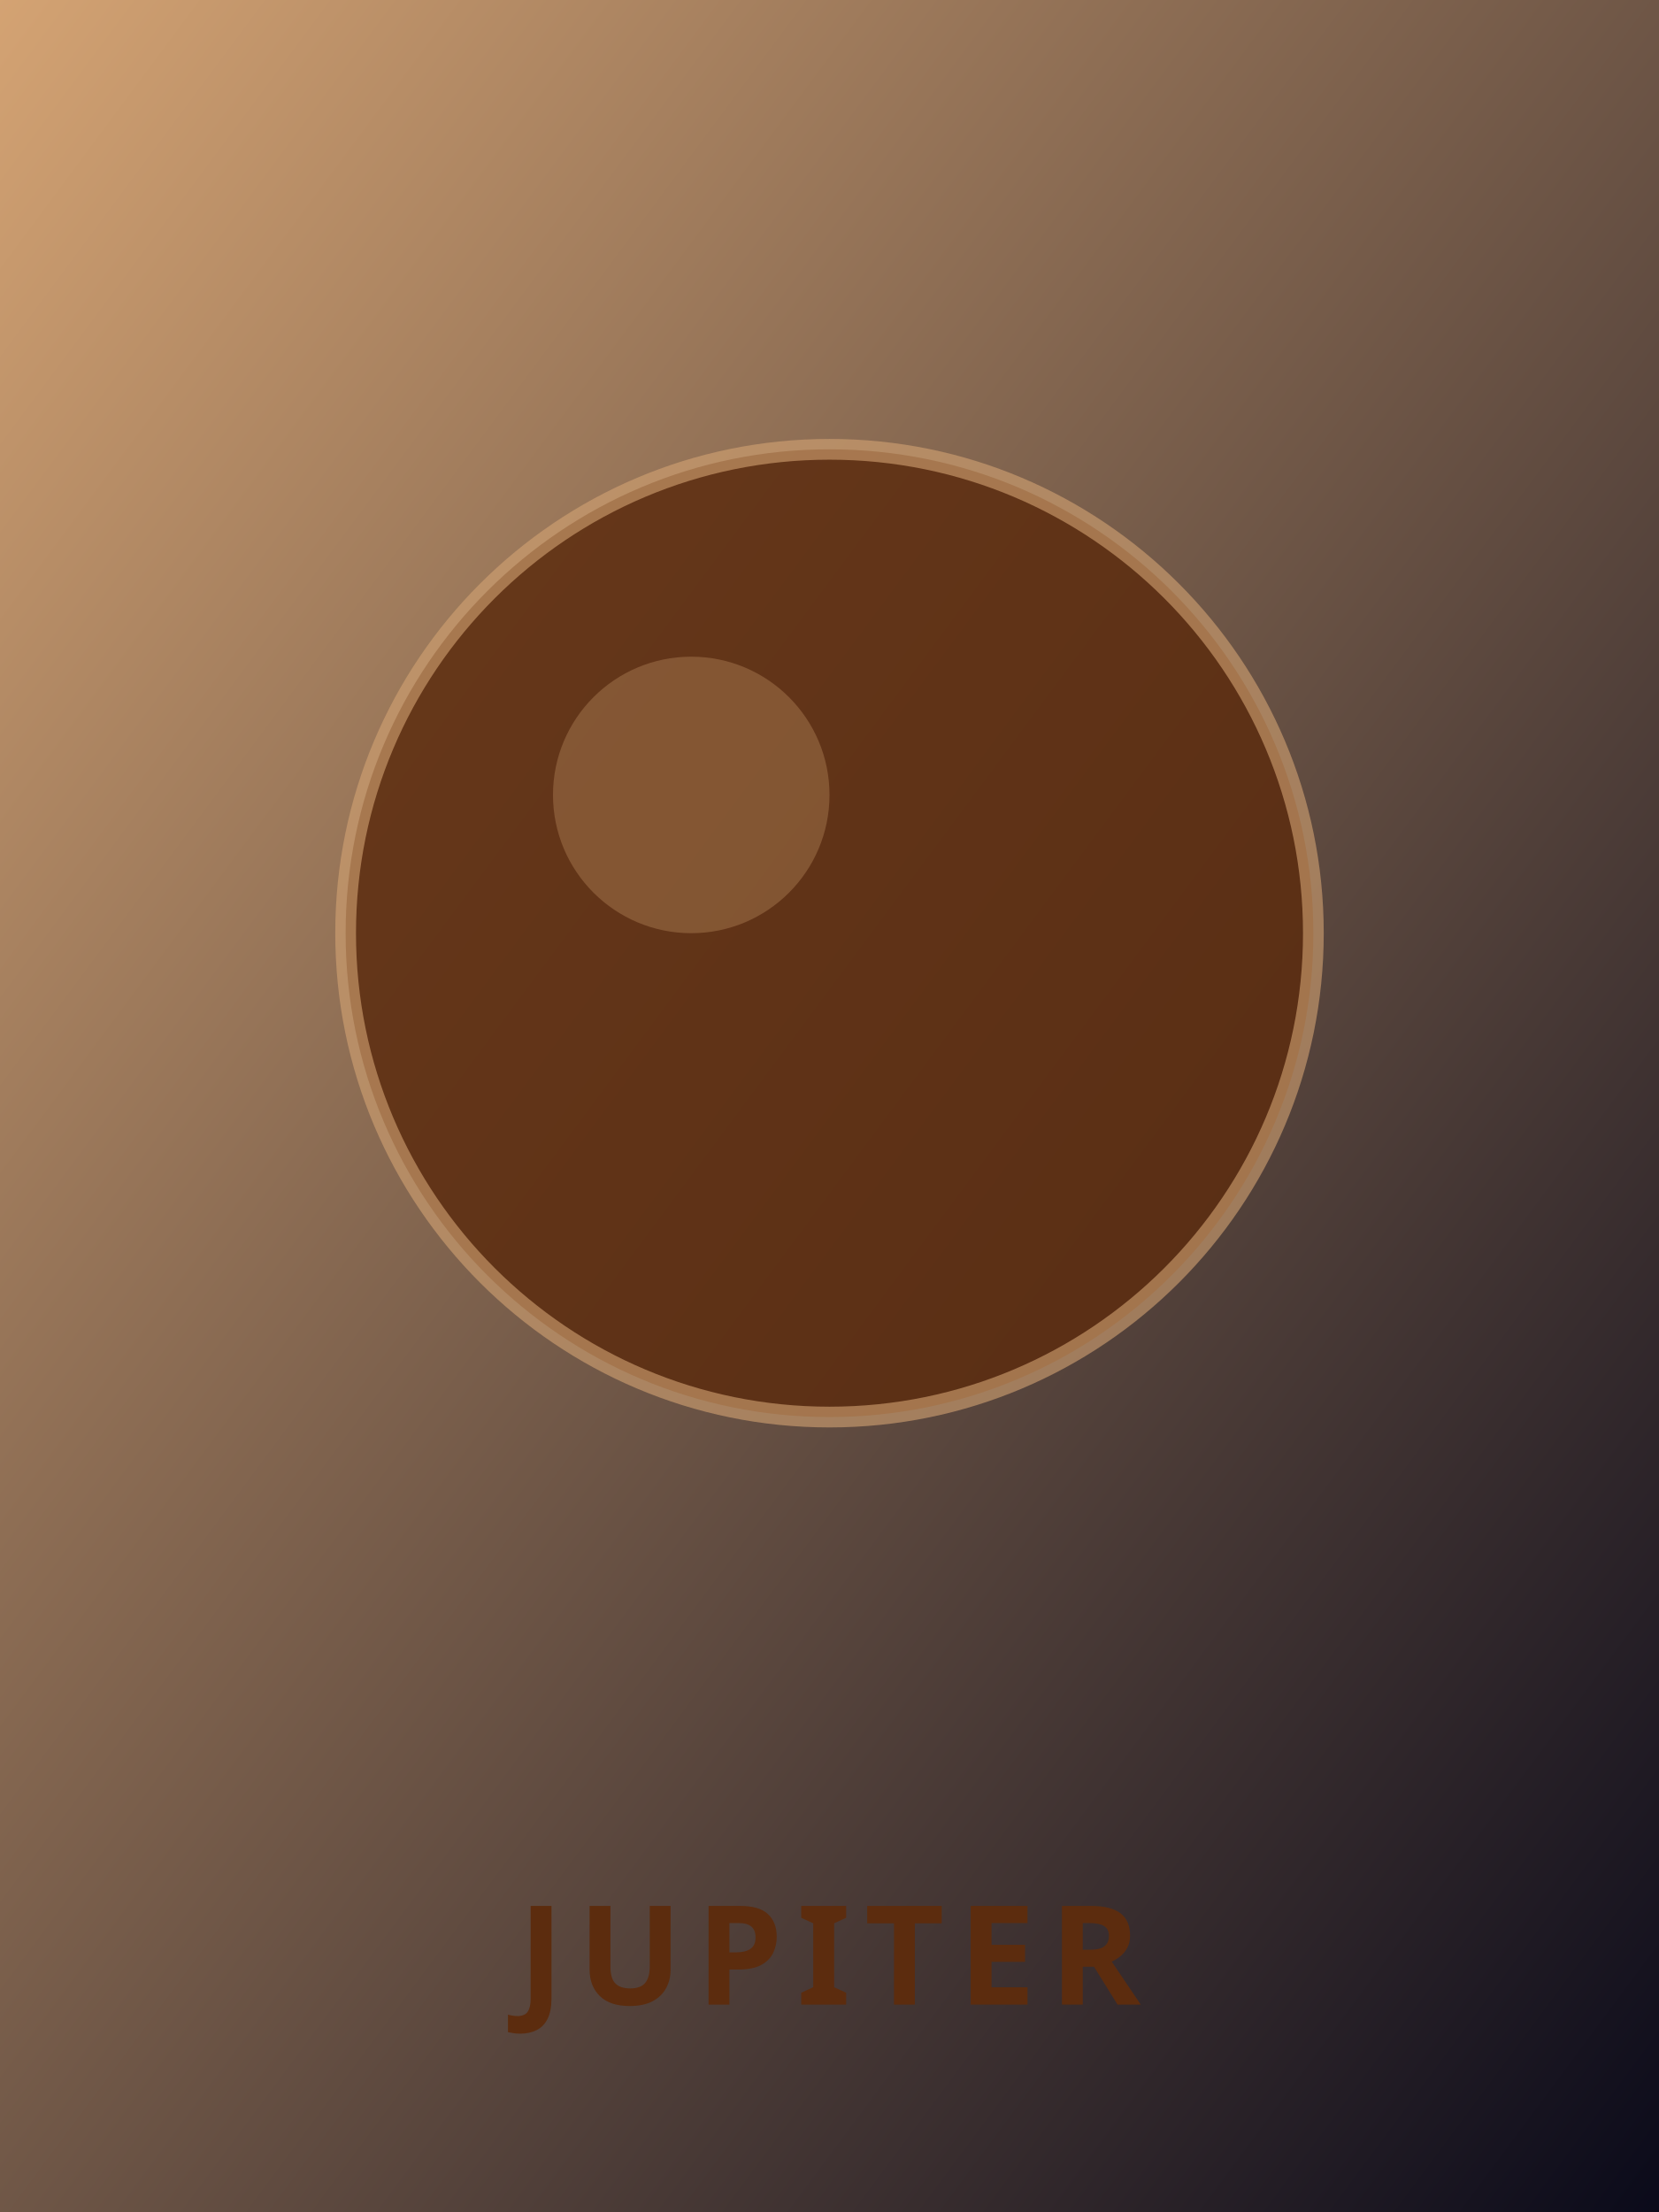
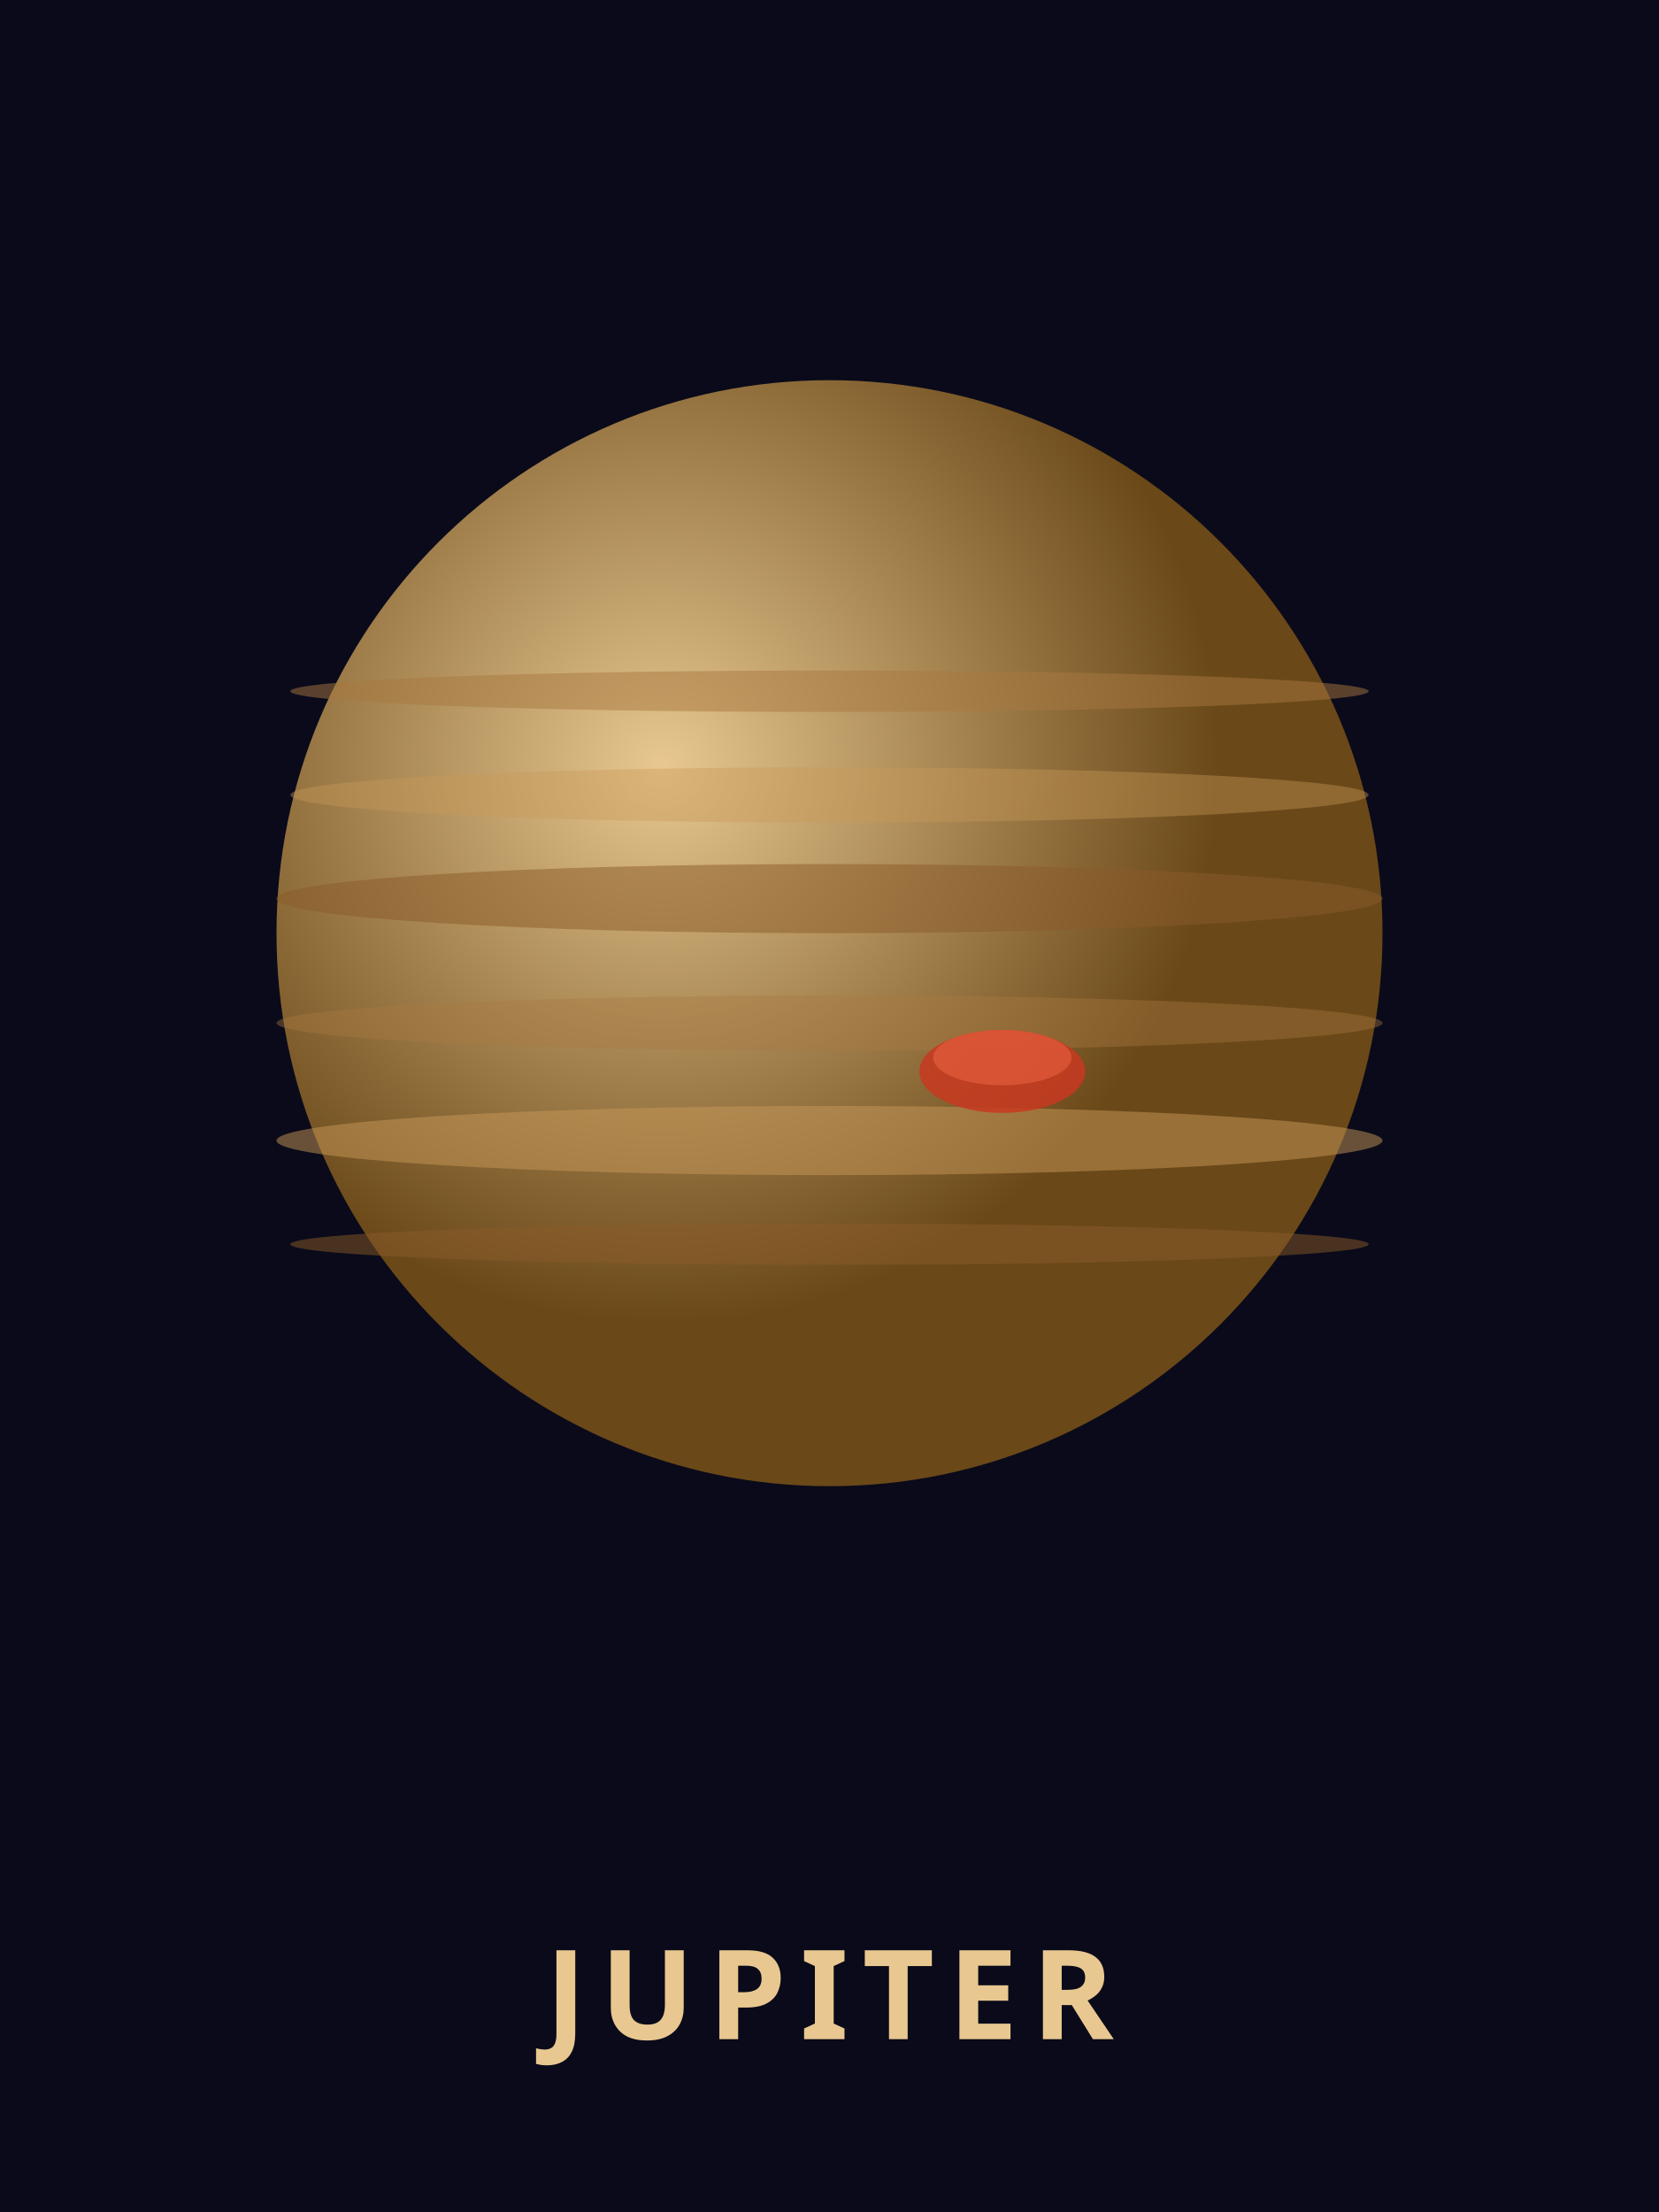
<svg xmlns="http://www.w3.org/2000/svg" viewBox="0 0 240 320">
  <defs>
-     <linearGradient id="g-planet_jupiter" x1="0" y1="0" x2="1" y2="1">
-       <stop offset="0%" stop-color="#D4A373" />
-       <stop offset="100%" stop-color="#0A0A1A" />
-     </linearGradient>
+     <radialGradient id="jup-g" cx="35%" cy="35%">
+       <stop offset="0%" stop-color="#E8C890" />
+       <stop offset="100%" stop-color="#6A4818" />
+     </radialGradient>
  </defs>
-   <rect width="240" height="320" fill="url(#g-planet_jupiter)" />
-   <circle cx="120" cy="135" r="70" fill="#5C2C0E" opacity="0.85" />
-   <circle cx="120" cy="135" r="70" fill="none" stroke="#D4A373" stroke-width="3" opacity="0.6" />
-   <circle cx="100" cy="115" r="20" fill="#D4A373" opacity="0.3" />
-   <text x="120" y="290" text-anchor="middle" fill="#5C2C0E" font-size="20" font-weight="bold" font-family="sans-serif" letter-spacing="2">JUPITER</text>
+   <rect width="240" height="320" fill="#0A0A1A" />
+   <circle cx="120" cy="135" r="80" fill="url(#jup-g)" />
+   <ellipse cx="120" cy="100" rx="78" ry="3" fill="#A87840" opacity="0.5" />
+   <ellipse cx="120" cy="115" rx="78" ry="4" fill="#C89858" opacity="0.4" />
+   <ellipse cx="120" cy="130" rx="80" ry="5" fill="#8A5A28" opacity="0.5" />
+   <ellipse cx="120" cy="148" rx="80" ry="4" fill="#A87840" opacity="0.4" />
+   <ellipse cx="120" cy="165" rx="80" ry="5" fill="#C89858" opacity="0.5" />
+   <ellipse cx="120" cy="180" rx="78" ry="3" fill="#8A5A28" opacity="0.5" />
+   <ellipse cx="145" cy="155" rx="12" ry="6" fill="#C83820" opacity="0.85" />
+   <ellipse cx="145" cy="153" rx="10" ry="4" fill="#E86040" opacity="0.6" />
+   <text x="120" y="295" text-anchor="middle" fill="#E8C890" font-size="18" font-weight="bold" font-family="sans-serif" letter-spacing="2">JUPITER</text>
</svg>
